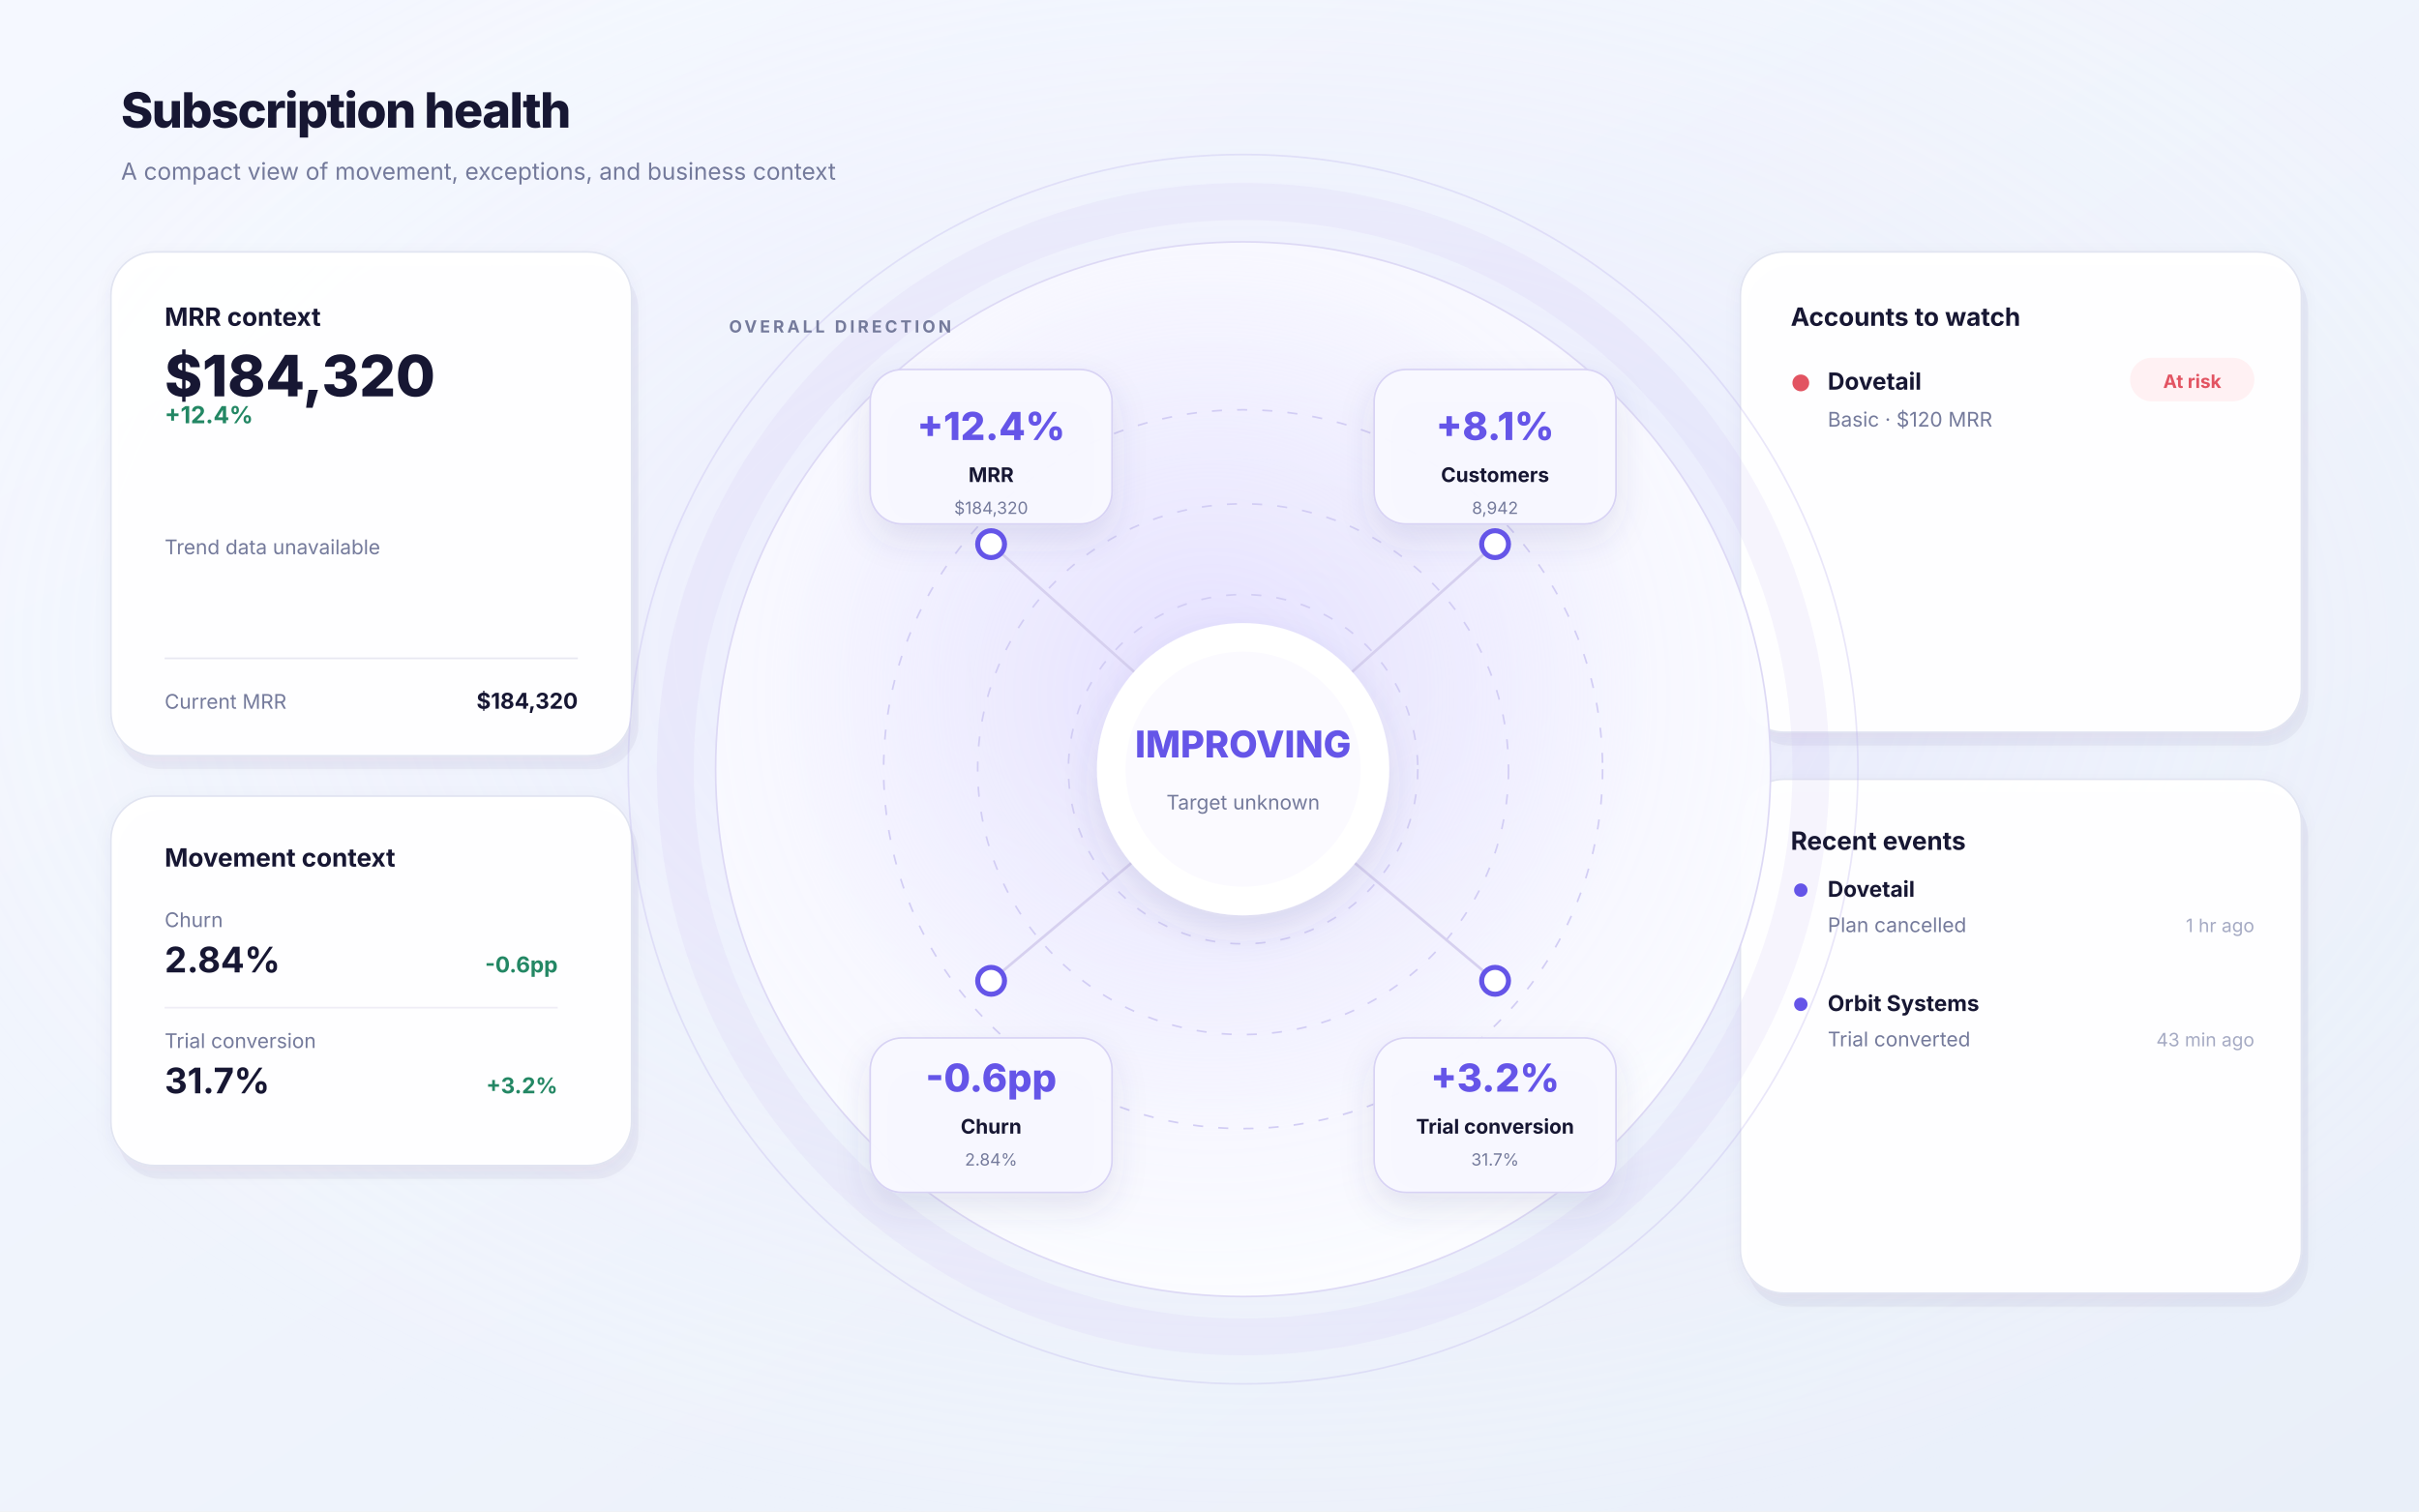
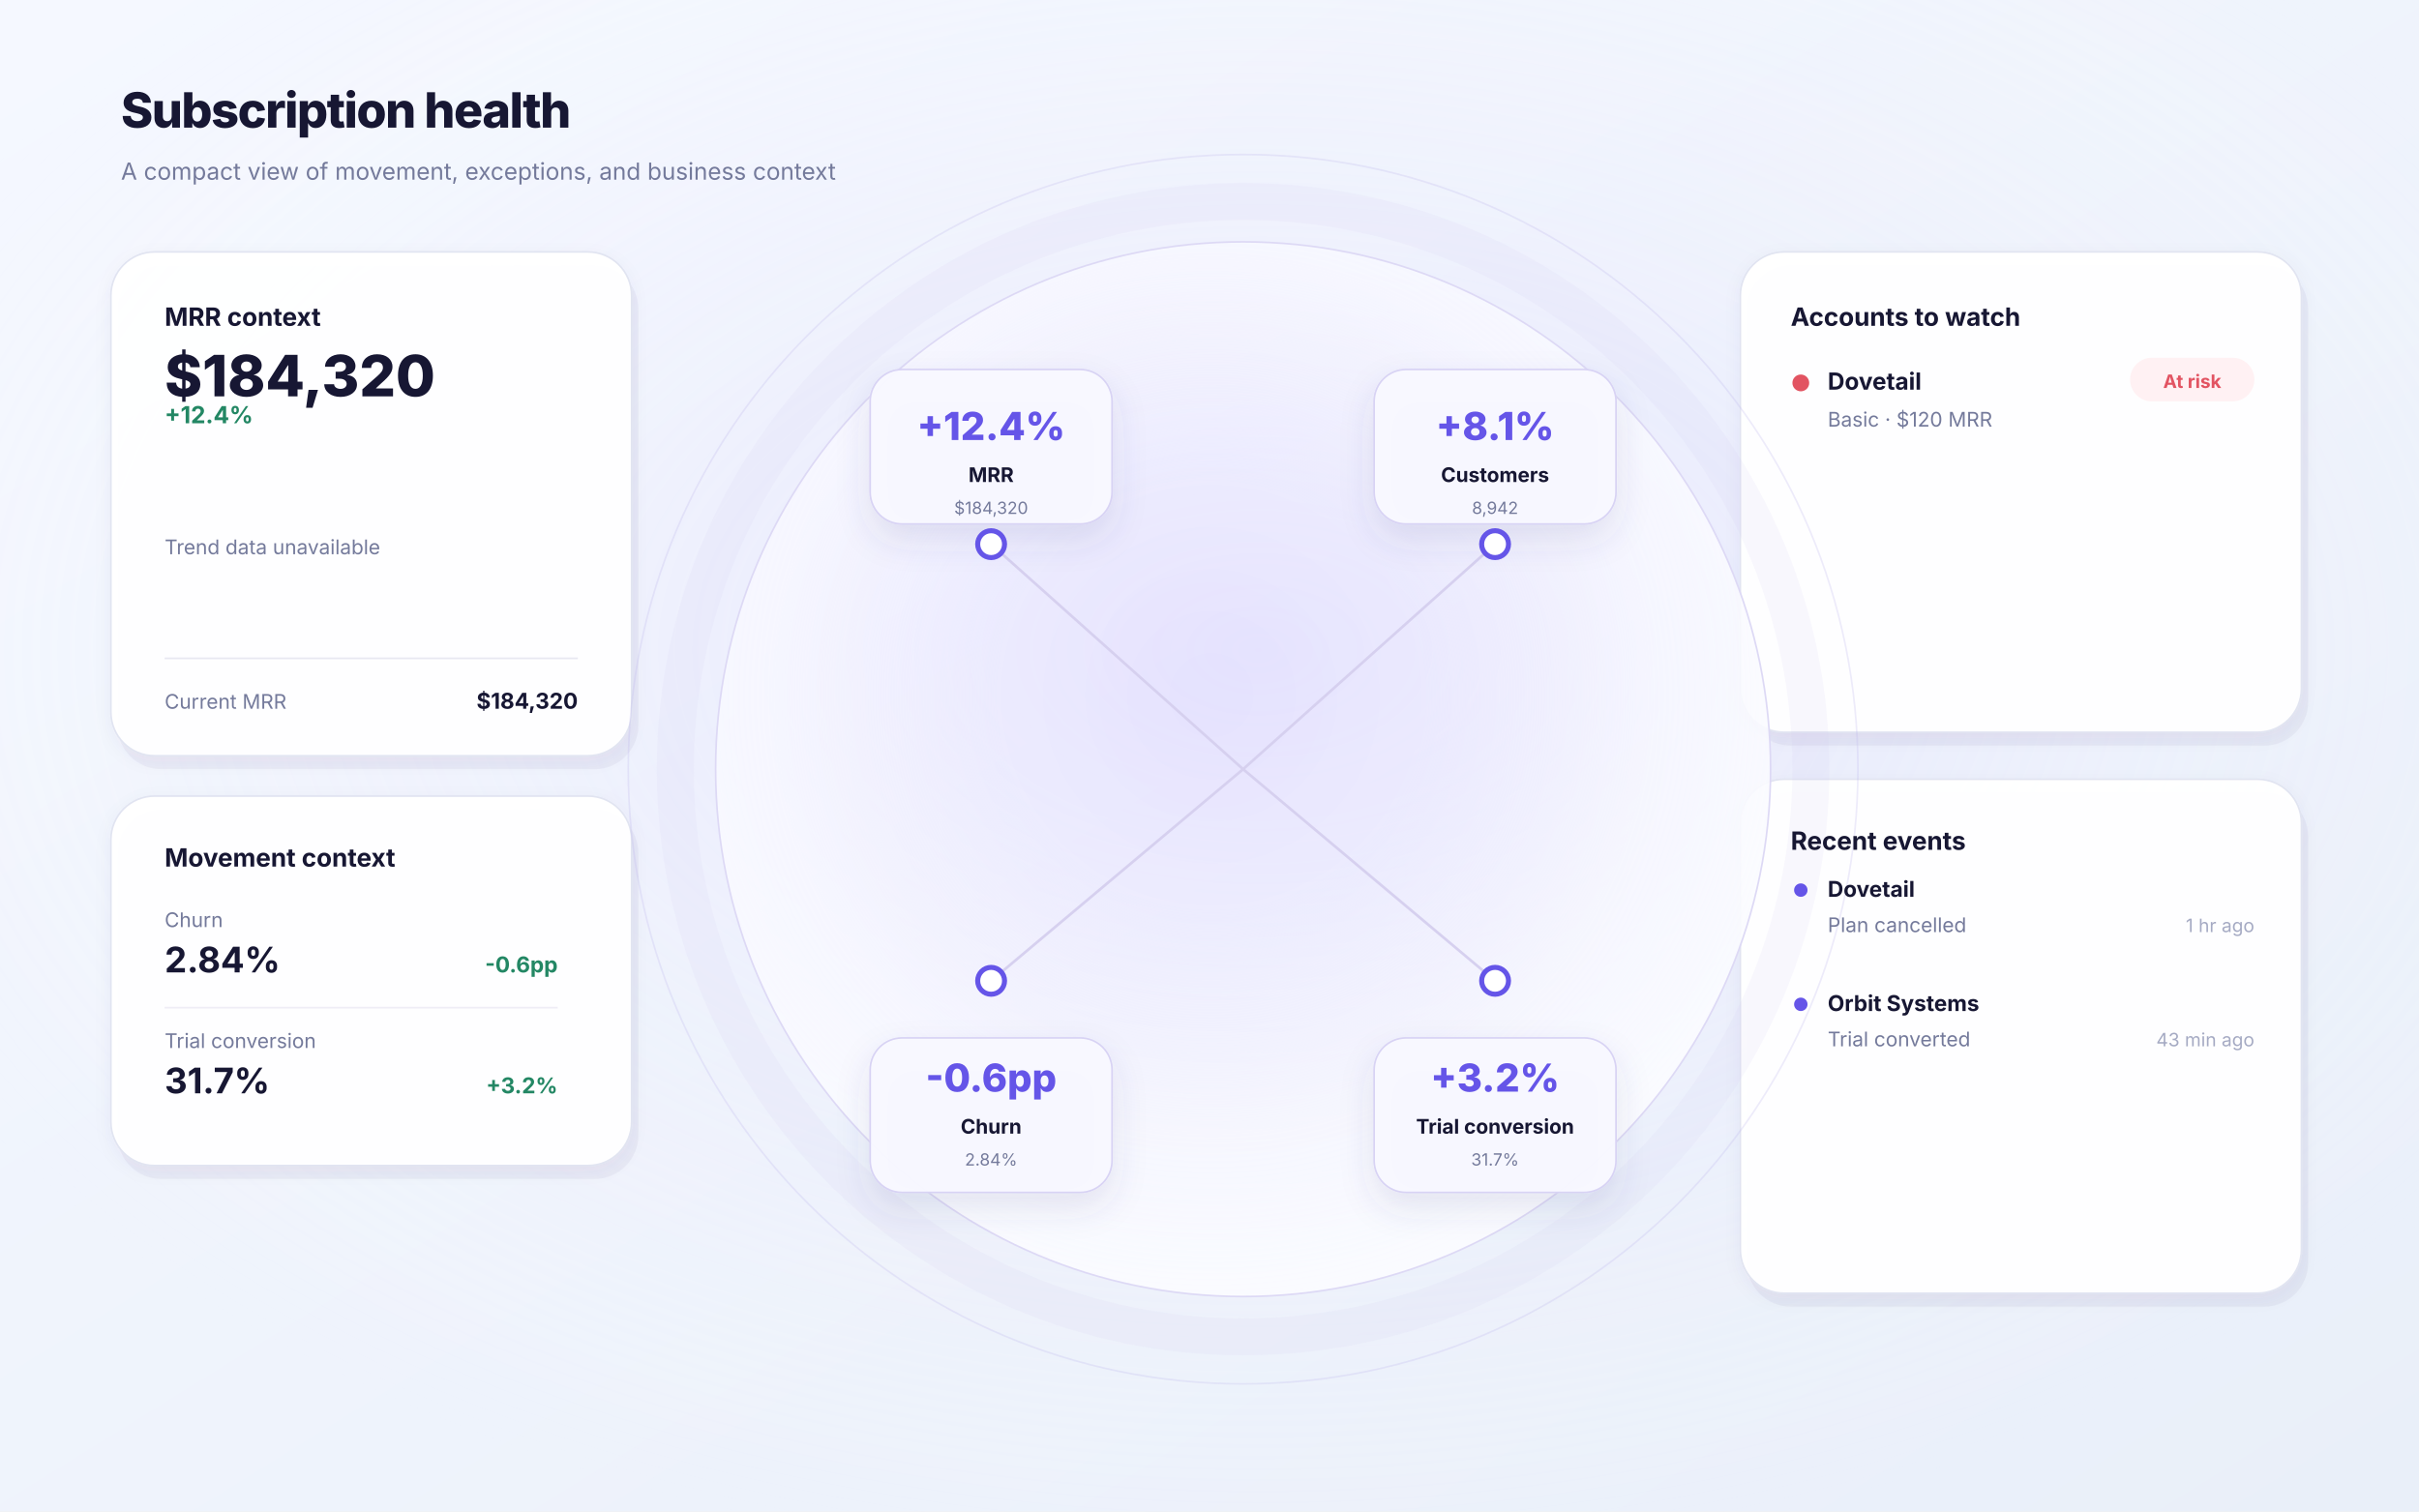
<svg xmlns="http://www.w3.org/2000/svg" viewBox="0 0 1440 900" role="img" aria-labelledby="title desc">
  <defs>
    <linearGradient id="pageBg" x1="0" y1="0" x2="1" y2="1">
      <stop offset="0" stop-color="#f5f8ff" />
      <stop offset="1" stop-color="#e9eff9" />
    </linearGradient>
    <radialGradient id="ambientGlow" cx="52%" cy="43%" r="62%">
      <stop offset="0" stop-color="#c9c0ff" stop-opacity="0.34" />
      <stop offset="0.46" stop-color="#e7e3ff" stop-opacity="0.18" />
      <stop offset="1" stop-color="#ffffff" stop-opacity="0" />
    </radialGradient>
    <radialGradient id="centerField" cx="47%" cy="43%" r="58%">
-       <stop offset="0" stop-color="#e5dfff" stop-opacity="0.82" />
-       <stop offset="0.35" stop-color="#efecff" stop-opacity="0.72" />
-       <stop offset="0.72" stop-color="#f8f8ff" stop-opacity="0.94" />
-       <stop offset="1" stop-color="#fbfcff" stop-opacity="0.98" />
+       <stop offset="0" stop-color="#e5dfff" stop-opacity="0.50" />
+       <stop offset="0.35" stop-color="#efecff" stop-opacity="0.48" />
+       <stop offset="0.72" stop-color="#f8f8ff" stop-opacity="0.82" />
+       <stop offset="1" stop-color="#fbfcff" stop-opacity="0.94" />
    </radialGradient>
    <linearGradient id="accentLine" x1="0" y1="0" x2="1" y2="1">
      <stop offset="0" stop-color="#6555e8" />
      <stop offset="1" stop-color="#9b8df4" />
    </linearGradient>
    <filter id="panelShadow" x="-30%" y="-30%" width="160%" height="170%">
      <feDropShadow dx="0" dy="18" stdDeviation="20" flood-color="#403875" flood-opacity="0.10" />
      <feDropShadow dx="0" dy="3" stdDeviation="5" flood-color="#403875" flood-opacity="0.05" />
    </filter>
    <filter id="orbShadow" x="-40%" y="-50%" width="180%" height="210%">
      <feDropShadow dx="0" dy="9" stdDeviation="10" flood-color="#51468d" flood-opacity="0.12" />
    </filter>
    <marker id="radarVertex" viewBox="0 0 14 14" refX="7" refY="7" markerWidth="14" markerHeight="14" markerUnits="userSpaceOnUse">
-       <circle cx="7" cy="7" r="5" fill="#6555e8" stroke="#ffffff" stroke-width="2" />
+       <circle cx="7" cy="7" r="5" fill="#f45fa5" stroke="#ffffff" stroke-width="2" />
    </marker>
    <style>
      .sans { font-family: Inter, ui-sans-serif, -apple-system, BlinkMacSystemFont, "Segoe UI", sans-serif; }
      .ink { fill: #171733; }
      .muted { fill: #747a9b; }
      .soft { fill: #a5aac3; }
      .accent { fill: #6555e8; }
      .positive { fill: #238764; }
      .danger { fill: #e25462; }
      .support-shadow { fill: #655b8f; fill-opacity: .065; }
      .support-panel { fill: #ffffff; fill-opacity: .97; stroke: #e1e4f1; stroke-width: 1; filter: url(#panelShadow); }
      .center-halo { fill: none; }
-       .center-halo--outer { stroke: #b8afe9; stroke-opacity: .30; stroke-width: 1; }
-       .center-halo--inner { stroke: #c8c0f2; stroke-opacity: .16; stroke-width: 22; }
+       .center-halo--outer { stroke: #b8afe9; stroke-opacity: .24; stroke-width: 1; }
+       .center-halo--inner { stroke: #c8c0f2; stroke-opacity: .11; stroke-width: 22; }
      .center-field { fill: url(#centerField); stroke: #ddd9f5; stroke-width: 1; }
-       .radar-guide { fill: none; stroke: #d2cdf4; stroke-width: 1; stroke-dasharray: 6 9; }
-       .radar-shape { marker-start: url(#radarVertex); marker-mid: url(#radarVertex); }
+       .radar-scale-ring { fill: none; stroke: #d8d9eb; stroke-width: 1; stroke-opacity: .82; }
+       .radar-spokes { fill: none; stroke: #dedff0; stroke-width: 1; }
+       .radar-shape--previous { fill: #3b82f6; fill-opacity: .07; stroke: #3b82f6; stroke-width: 3; stroke-linejoin: round; }
+       .radar-shape--current { fill: #f45fa5; fill-opacity: .13; stroke: #f45fa5; stroke-width: 3; stroke-linejoin: round; marker-start: url(#radarVertex); marker-mid: url(#radarVertex); }
      .metric-orb { fill: #f8f7ff; fill-opacity: .98; stroke: #d8d3f4; stroke-width: 1; filter: url(#orbShadow); }
-       .direction-core { fill: #ffffff; stroke: #ffffff; stroke-width: 10; filter: url(#orbShadow); }
    </style>
  </defs>
  <rect width="1440" height="900" fill="url(#pageBg)" />
  <rect width="1440" height="900" fill="url(#ambientGlow)" />
  <g class="sans">
    <text x="72" y="76" class="ink" font-size="29" font-weight="760" letter-spacing="-0.8">Subscription health</text>
    <text x="72" y="107" class="muted" font-size="14">A compact view of movement, exceptions, and business context</text>
    <rect x="70" y="158" width="310" height="300" rx="26" class="support-shadow" />
    <rect x="70" y="482" width="310" height="220" rx="26" class="support-shadow" />
    <rect x="1040" y="158" width="334" height="286" rx="26" class="support-shadow" />
    <rect x="1040" y="472" width="334" height="306" rx="26" class="support-shadow" />
    <rect x="66" y="150" width="310" height="300" rx="26" class="support-panel" />
    <rect x="66" y="474" width="310" height="220" rx="26" class="support-panel" />
    <rect x="1036" y="150" width="334" height="286" rx="26" class="support-panel" />
    <rect x="1036" y="464" width="334" height="306" rx="26" class="support-panel" />
    <text x="98" y="194" class="ink" font-size="15" font-weight="700">MRR context</text>
    <text x="98" y="236" class="ink" font-size="34" font-weight="780">$184,320</text>
    <text x="98" y="252" class="positive" font-size="14" font-weight="650">+12.4%</text>
    <text x="98" y="330" class="muted" font-size="12">Trend data unavailable</text>
    <line x1="98" y1="392" x2="344" y2="392" stroke="#e8e8f2" />
    <text x="98" y="422" class="muted" font-size="12">Current MRR</text>
    <text x="344" y="422" class="ink" font-size="13" font-weight="700" text-anchor="end">$184,320</text>
    <text x="98" y="516" class="ink" font-size="15" font-weight="700">Movement context</text>
    <g>
      <text x="98" y="552" class="muted" font-size="12">Churn</text>
      <text x="98" y="579" class="ink" font-size="21" font-weight="700">2.84%</text>
      <text x="332" y="579" class="positive" font-size="13" font-weight="650" text-anchor="end">-0.6pp</text>
      <line x1="98" y1="600" x2="332" y2="600" stroke="#efedf6" />
    </g>
    <g>
      <text x="98" y="624" class="muted" font-size="12">Trial conversion</text>
      <text x="98" y="651" class="ink" font-size="21" font-weight="700">31.7%</text>
      <text x="332" y="651" class="positive" font-size="13" font-weight="650" text-anchor="end">+3.2%</text>
    </g>
    <circle cx="740" cy="458" r="366" class="center-halo center-halo--outer" />
    <circle cx="740" cy="458" r="338" class="center-halo center-halo--inner" />
    <circle cx="740" cy="458" r="314" class="center-field" />
-     <text x="434" y="198" class="muted" font-size="10" font-weight="700" letter-spacing="1.8">OVERALL DIRECTION</text>
-     <circle cx="740" cy="458" r="214" class="radar-guide" />
-     <circle cx="740" cy="458" r="158" class="radar-guide" />
-     <circle cx="740" cy="458" r="104" class="radar-guide" />
    <g transform="translate(42 -6)">
      <path class="orbit-spokes" d="M698 464 L548 330 M698 464 L848 330 M698 464 L548 590 M698 464 L848 590" fill="none" stroke="#d6d0ef" stroke-width="1.6" />
      <g class="signal-node">
        <rect x="476" y="226" width="144" height="92" rx="19" class="metric-orb" />
        <circle cx="548" cy="330" r="8" fill="#ffffff" stroke="#6555e8" stroke-width="3" />
        <text x="548" y="268" class="accent" font-size="23" font-weight="760" text-anchor="middle">+12.4%</text>
        <text x="548" y="293" class="ink" font-size="12" font-weight="670" text-anchor="middle">MRR</text>
        <text x="548" y="312" class="muted" font-size="10" text-anchor="middle">$184,320</text>
      </g>
      <g class="signal-node">
        <rect x="776" y="226" width="144" height="92" rx="19" class="metric-orb" />
        <circle cx="848" cy="330" r="8" fill="#ffffff" stroke="#6555e8" stroke-width="3" />
        <text x="848" y="268" class="accent" font-size="23" font-weight="760" text-anchor="middle">+8.1%</text>
        <text x="848" y="293" class="ink" font-size="12" font-weight="670" text-anchor="middle">Customers</text>
        <text x="848" y="312" class="muted" font-size="10" text-anchor="middle">8,942</text>
      </g>
      <g class="signal-node">
        <rect x="476" y="624" width="144" height="92" rx="19" class="metric-orb" />
        <circle cx="548" cy="590" r="8" fill="#ffffff" stroke="#6555e8" stroke-width="3" />
        <text x="548" y="656" class="accent" font-size="23" font-weight="760" text-anchor="middle">-0.6pp</text>
        <text x="548" y="681" class="ink" font-size="12" font-weight="670" text-anchor="middle">Churn</text>
        <text x="548" y="700" class="muted" font-size="10" text-anchor="middle">2.84%</text>
      </g>
      <g class="signal-node">
        <rect x="776" y="624" width="144" height="92" rx="19" class="metric-orb" />
        <circle cx="848" cy="590" r="8" fill="#ffffff" stroke="#6555e8" stroke-width="3" />
        <text x="848" y="656" class="accent" font-size="23" font-weight="760" text-anchor="middle">+3.2%</text>
        <text x="848" y="681" class="ink" font-size="12" font-weight="670" text-anchor="middle">Trial conversion</text>
        <text x="848" y="700" class="muted" font-size="10" text-anchor="middle">31.7%</text>
      </g>
    </g>
-     <circle cx="740" cy="458" r="82" class="direction-core" />
-     <circle cx="740" cy="458" r="70" fill="#fbfaff" />
-     <text x="740" y="451" class="accent" font-size="22" font-weight="790" text-anchor="middle">IMPROVING</text>
-     <text x="740" y="482" class="muted" font-size="12" text-anchor="middle">Target unknown</text>
    <text x="1066" y="194" class="ink" font-size="15" font-weight="700">Accounts to watch</text>
    <g>
      <circle cx="1072" cy="228" r="5" fill="#e25462" />
      <text x="1088" y="232" class="ink" font-size="14" font-weight="650">Dovetail</text>
      <text x="1088" y="254" class="muted" font-size="12">Basic · $120 MRR</text>
      <rect x="1268" y="213" width="74" height="26" rx="13" fill="#fff1f3" />
      <text x="1305" y="231" class="danger" font-size="11" font-weight="650" text-anchor="middle">At risk</text>
    </g>
    <text x="1066" y="506" class="ink" font-size="15" font-weight="700">Recent events</text>
    <g>
      <circle cx="1072" cy="530" r="4" fill="#6555e8" />
      <text x="1088" y="534" class="ink" font-size="13" font-weight="650">Dovetail</text>
      <text x="1088" y="555" class="muted" font-size="12">Plan cancelled</text>
      <text x="1342" y="555" class="soft" font-size="11" text-anchor="end">1 hr ago</text>
    </g>
    <g>
      <circle cx="1072" cy="598" r="4" fill="#6555e8" />
      <text x="1088" y="602" class="ink" font-size="13" font-weight="650">Orbit Systems</text>
      <text x="1088" y="623" class="muted" font-size="12">Trial converted</text>
      <text x="1342" y="623" class="soft" font-size="11" text-anchor="end">43 min ago</text>
    </g>
  </g>
</svg>
